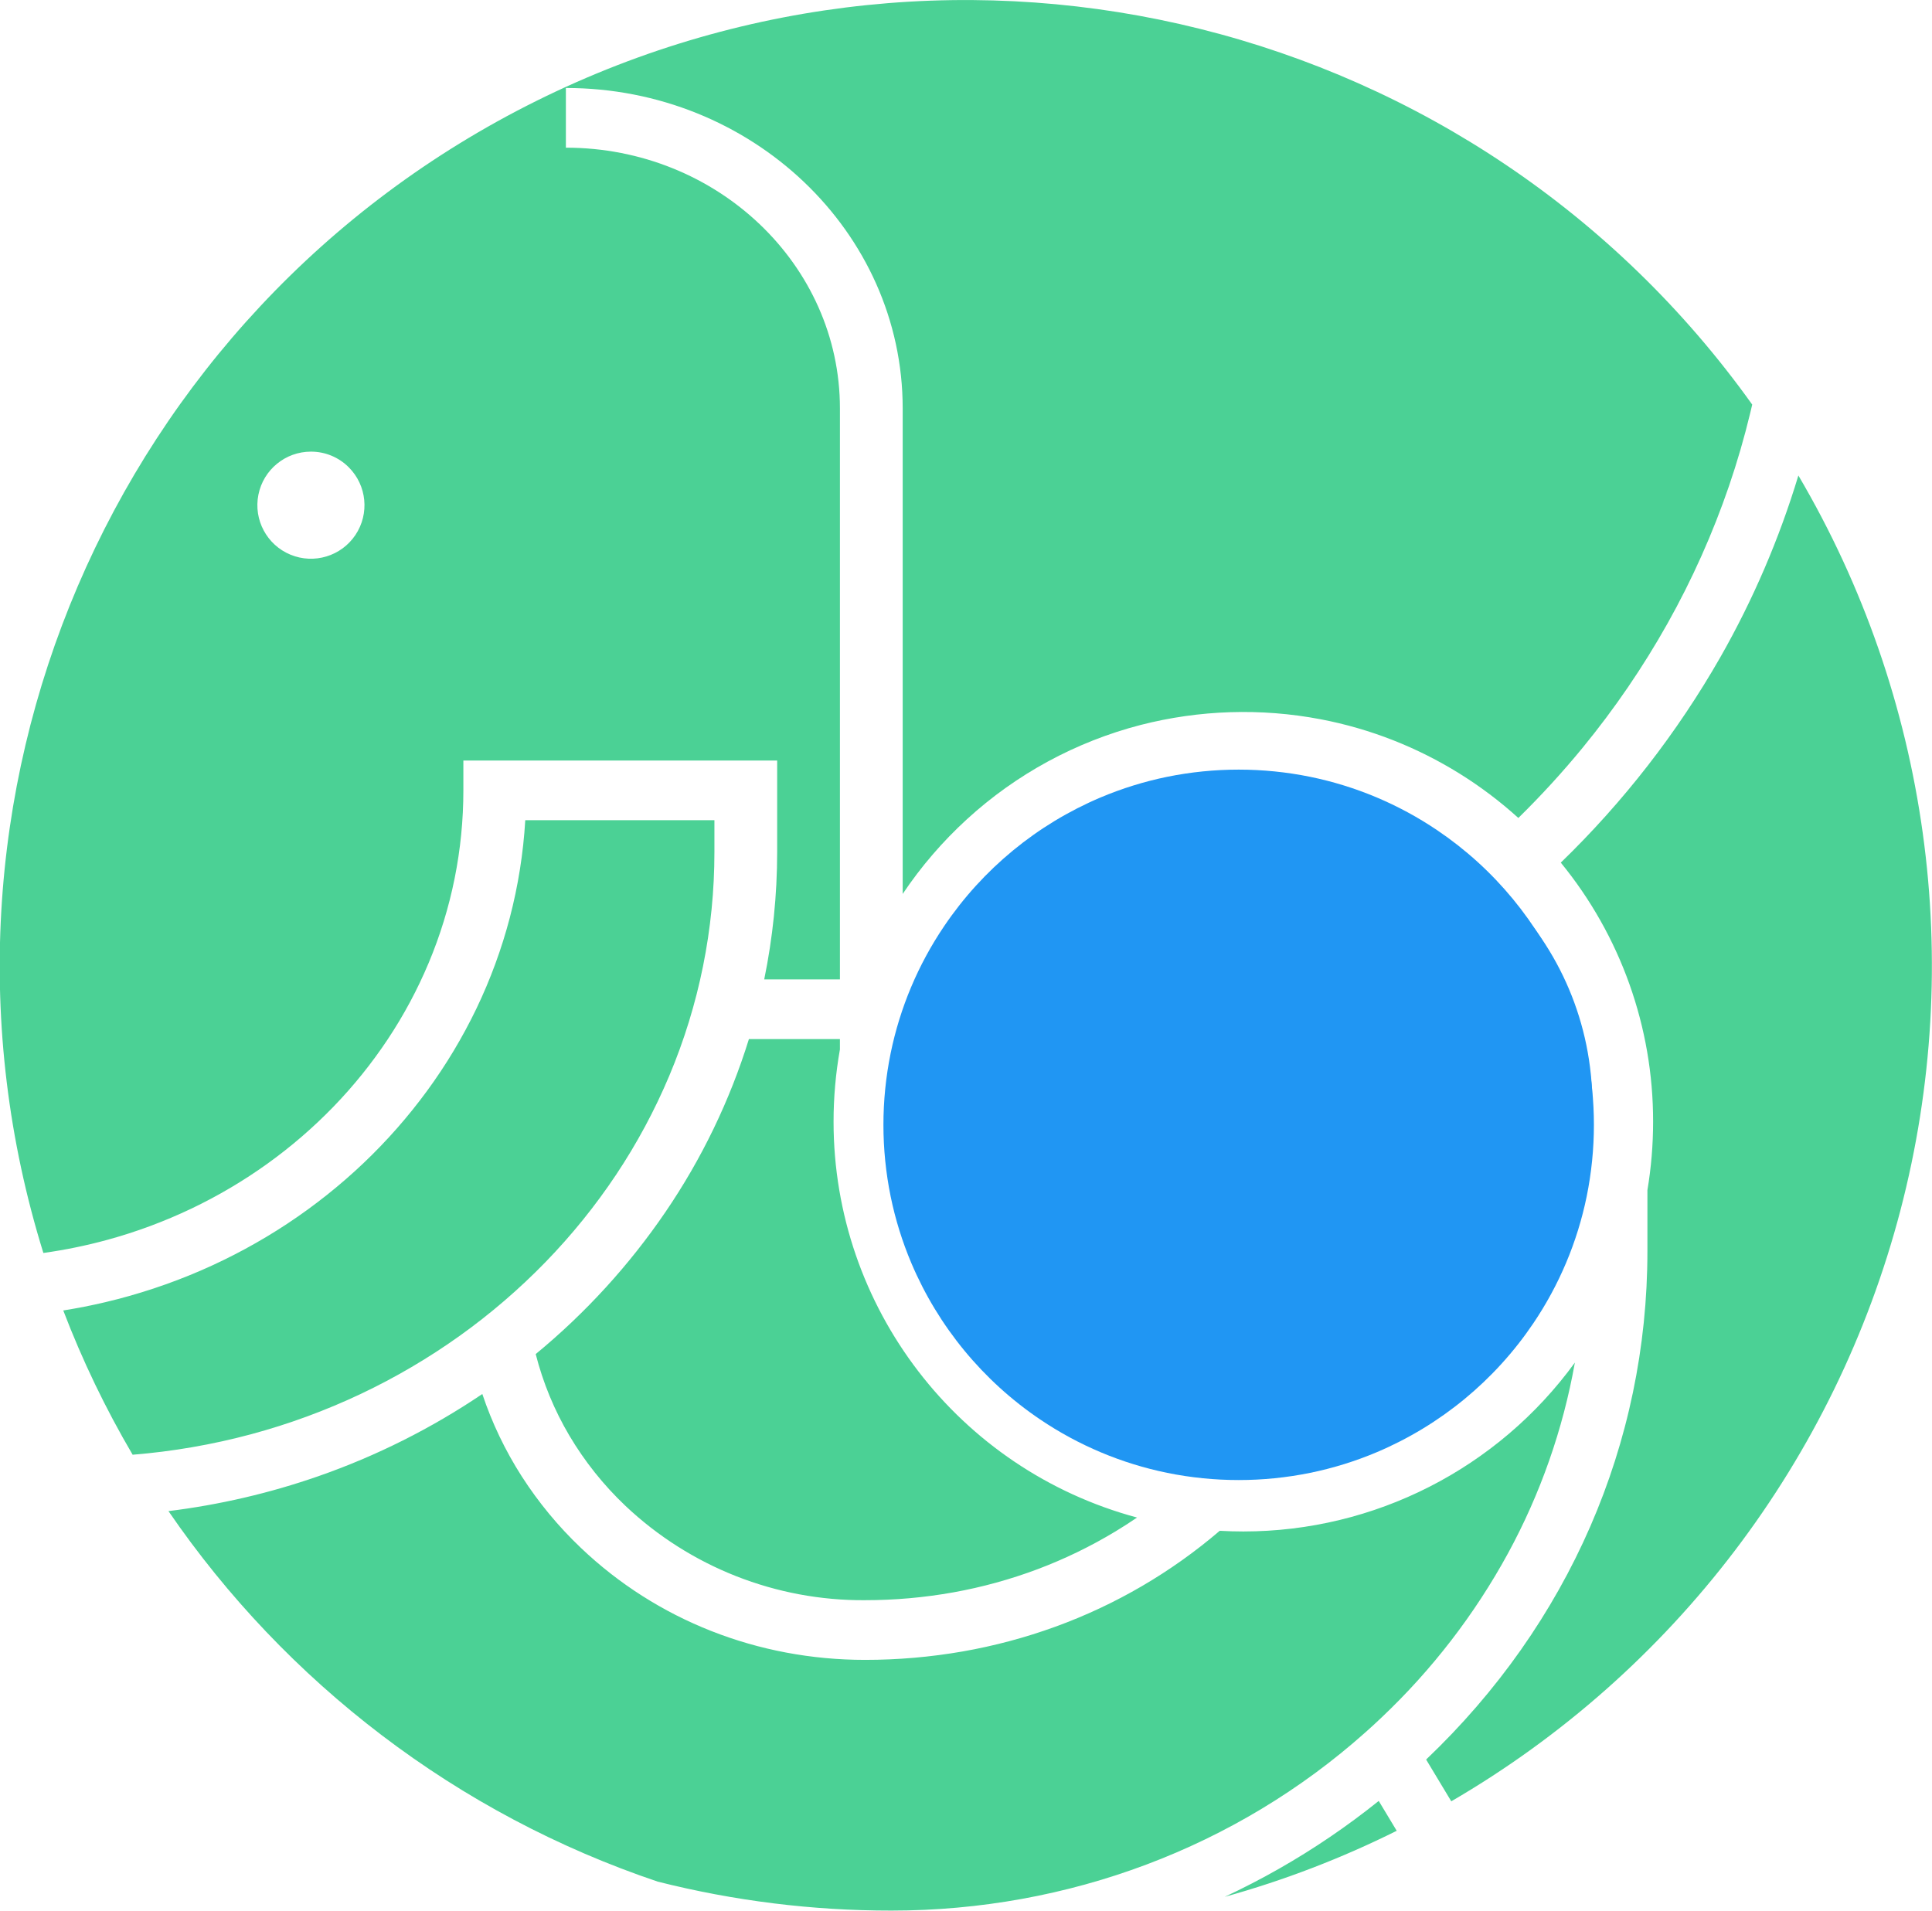
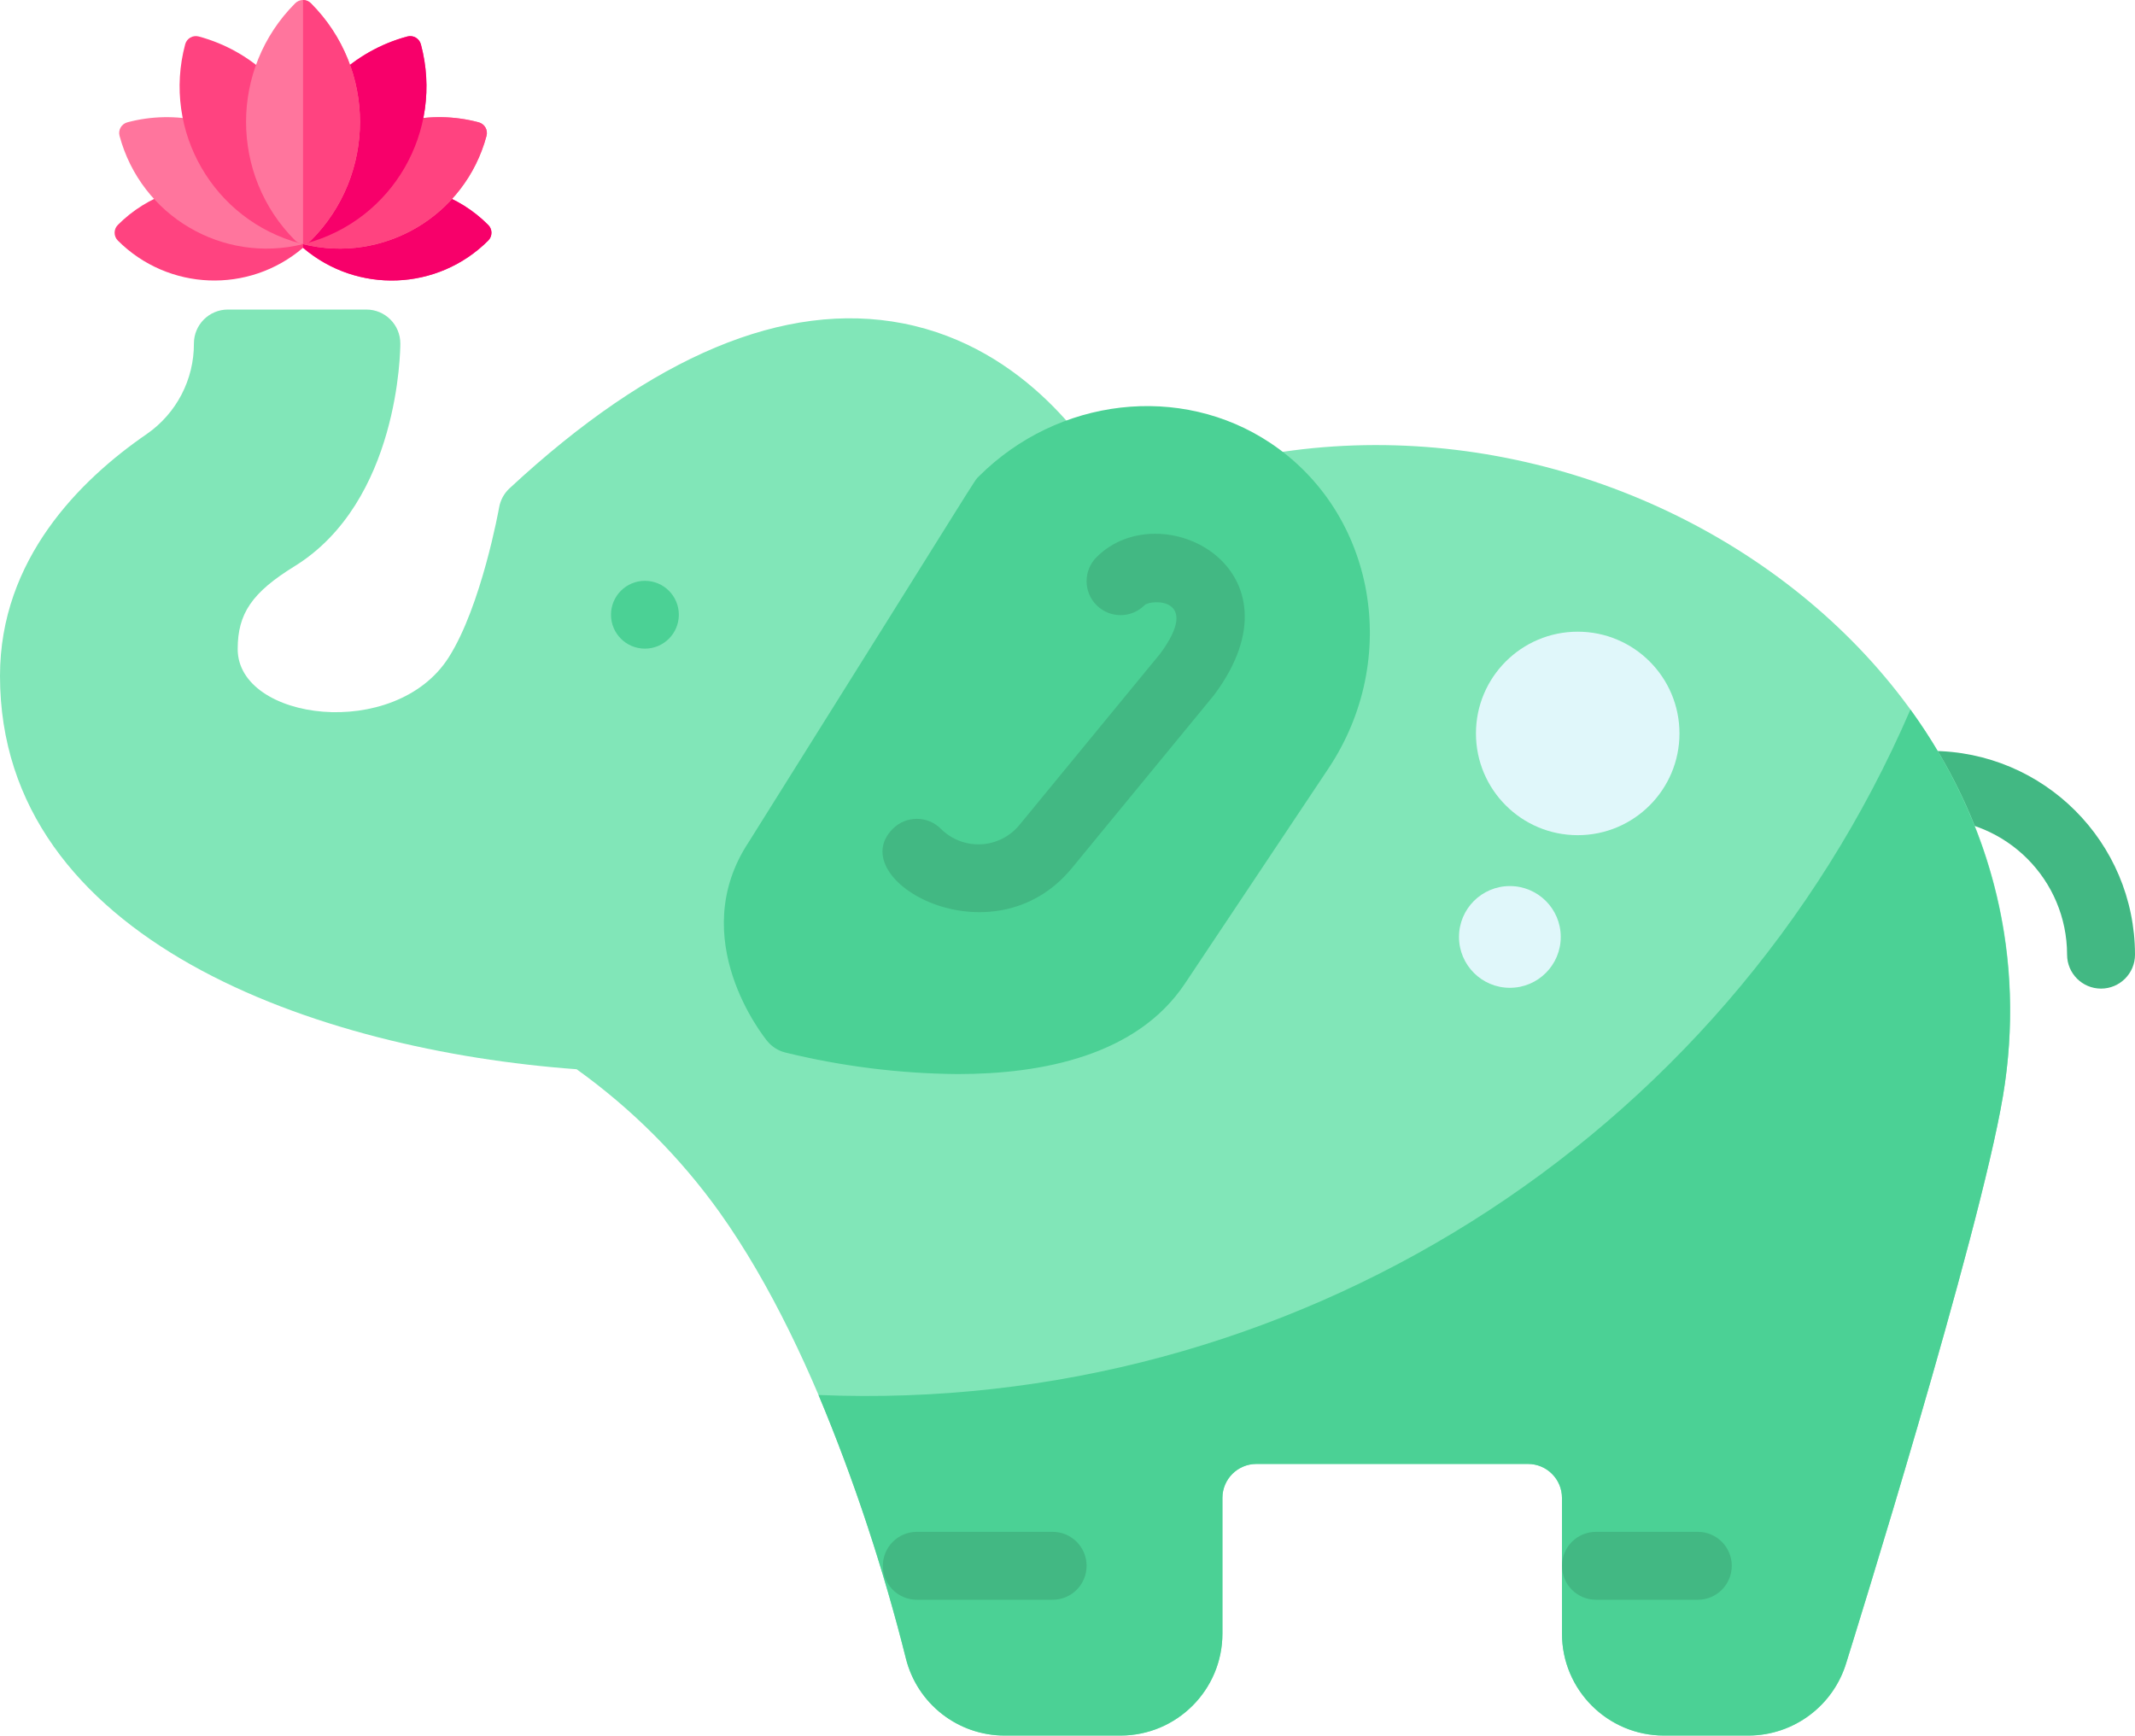
- <svg xmlns="http://www.w3.org/2000/svg" width="619.166" height="612.346" viewBox="0 0 619.166 612.346">
-   <defs>
-     <linearGradient id="a" x1="0.79" y1="0.095" x2="0.188" y2="0.892" gradientUnits="objectBoundingBox">
-       <stop offset="0" stop-color="#4bd195" />
-       <stop offset="1" stop-color="#4bd195" />
-     </linearGradient>
-   </defs>
-   <g transform="translate(-1583.499 -7030)">
-     <path d="M285.683,612.346a304.771,304.771,0,0,1-74.891-9.279,308.78,308.78,0,0,1-88.411-46.893,311.324,311.324,0,0,1-68.393-71.861,232.158,232.158,0,0,0,47.985-11.168,227.849,227.849,0,0,0,52.6-26.366A118.775,118.775,0,0,0,167.2,473.164a124.221,124.221,0,0,0,19,22.969c24.309,23.126,56.634,35.861,91.019,35.861a181.919,181.919,0,0,0,31.3-2.7,175.615,175.615,0,0,0,29.758-7.949A170.578,170.578,0,0,0,390.9,490.623c2.5.142,5.048.215,7.566.215a131.382,131.382,0,0,0,106.252-54.13A201.955,201.955,0,0,1,483.254,497.9a212.672,212.672,0,0,1-40.481,52.551c-1.843,1.753-3.551,3.322-5.222,4.8C396.264,592.067,342.329,612.346,285.683,612.346Zm106.792-4.4v0c5.914-2.767,11.761-5.791,17.38-8.988a243.052,243.052,0,0,0,32-21.757l5.762,9.57A308.243,308.243,0,0,1,392.475,607.942Zm72.632-30.619v0h0l-8.064-13.393c45.734-43.511,70.92-101.366,70.92-162.907V381.444a132.659,132.659,0,0,0,1.823-21.929A130.791,130.791,0,0,0,500.2,276.474,296.417,296.417,0,0,0,551.358,210.6a283.034,283.034,0,0,0,24.986-58.206A309.846,309.846,0,0,1,465.107,577.323Zm-187.884-64.46a110.764,110.764,0,0,1-76.8-30.257,104.257,104.257,0,0,1-17.955-22.5,99.491,99.491,0,0,1-10.785-26.128,218,218,0,0,0,41.57-45.512,207.537,207.537,0,0,0,26.757-55.442h29.167v3.318a132.6,132.6,0,0,0-2.038,23.17A131.392,131.392,0,0,0,364.4,486.377c-2.265,1.545-4.589,3.039-6.907,4.441a151.248,151.248,0,0,1-24.937,12.1,154.639,154.639,0,0,1-26.941,7.422A160.241,160.241,0,0,1,277.223,512.862ZM42.509,466.245h0a309.108,309.108,0,0,1-22.235-46.24c4.491-.712,9-1.6,13.393-2.634A182.913,182.913,0,0,0,64.28,407.238,180.68,180.68,0,0,0,92.071,392.2a177.676,177.676,0,0,0,24.387-19.384,172.951,172.951,0,0,0,20.4-23.179A167.434,167.434,0,0,0,152.7,323.221a162.836,162.836,0,0,0,10.684-29.106,161.185,161.185,0,0,0,4.953-31.237h60.619v10.156a184.69,184.69,0,0,1-14.466,71.758,190.627,190.627,0,0,1-17.028,31.688,197.161,197.161,0,0,1-22.62,28,202.944,202.944,0,0,1-27.508,23.647,206.85,206.85,0,0,1-31.693,18.622,209.421,209.421,0,0,1-35.175,12.929,212.627,212.627,0,0,1-37.953,6.566ZM13.9,401.576h0A309.652,309.652,0,0,1,561.547,129.664c-.229.992-.432,1.856-.622,2.642-1.892,7.867-4.181,15.745-6.8,23.416a266.93,266.93,0,0,1-19.715,44.093,275.193,275.193,0,0,1-27.156,39.77A283.158,283.158,0,0,1,486.6,262.16a131.351,131.351,0,0,0-40.087-24.9,130.692,130.692,0,0,0-23.245-6.729,132.475,132.475,0,0,0-57.746,1.827,131.049,131.049,0,0,0-55.629,30.2,132.131,132.131,0,0,0-20.6,23.945V130.872c0-56.614-48.421-102.672-107.938-102.672V47.33c48.426,0,87.824,37.477,87.824,83.541V313.9H244.917c1.362-6.646,2.4-13.426,3.09-20.152a204.021,204.021,0,0,0,1.06-20.71V243.746H148.5v9.566a142.729,142.729,0,0,1-11.123,55.311,147.184,147.184,0,0,1-13.089,24.438A152.162,152.162,0,0,1,106.9,354.669,156.691,156.691,0,0,1,85.74,372.936,159.753,159.753,0,0,1,61.362,387.35,161.935,161.935,0,0,1,34.295,397.4a164.135,164.135,0,0,1-20.4,4.179ZM99.643,144.751a17.163,17.163,0,1,0,12.138,5.027A17.053,17.053,0,0,0,99.643,144.751Z" transform="translate(1583.499 7030)" fill="url(#a)" />
-     <path d="M113.847,227.693A114.684,114.684,0,0,1,90.9,225.38a113.223,113.223,0,0,1-40.709-17.13A114.181,114.181,0,0,1,8.947,158.161a113.273,113.273,0,0,1-6.634-21.37,114.956,114.956,0,0,1,0-45.888,113.22,113.22,0,0,1,17.13-40.709A114.182,114.182,0,0,1,69.532,8.947,113.28,113.28,0,0,1,90.9,2.313a114.956,114.956,0,0,1,45.888,0A113.216,113.216,0,0,1,177.5,19.443a114.181,114.181,0,0,1,41.247,50.089,113.27,113.27,0,0,1,6.634,21.37,114.959,114.959,0,0,1,0,45.888,113.219,113.219,0,0,1-17.13,40.709,114.177,114.177,0,0,1-50.089,41.247,113.275,113.275,0,0,1-21.37,6.634A114.683,114.683,0,0,1,113.847,227.693Zm0-168.773A54.675,54.675,0,0,0,83.137,68.3a55.085,55.085,0,0,0-19.9,24.166A54.853,54.853,0,0,0,68.3,144.556a55.086,55.086,0,0,0,24.166,19.9,54.854,54.854,0,0,0,52.089-5.064,55.086,55.086,0,0,0,19.9-24.166,54.854,54.854,0,0,0-5.064-52.089,55.082,55.082,0,0,0-24.166-19.9A54.577,54.577,0,0,0,113.847,58.921Z" transform="translate(1866.619 7276.664)" fill="#2096f3" />
-     <circle cx="95.5" cy="95.5" r="95.5" transform="translate(1902.832 7288.674)" fill="#2096f3" />
-     <ellipse cx="68" cy="68.5" rx="68" ry="68.5" transform="translate(1902.832 7315.674)" fill="#2096f3" />
+ <svg xmlns="http://www.w3.org/2000/svg" width="755.307" height="614.061" viewBox="0 0 755.307 614.061">
+   <g id="Logo" transform="translate(-1200 -16953.064)">
+     <g id="Group_1308" data-name="Group 1308" transform="translate(1200 16953.064)">
+       <path id="Path_3911" data-name="Path 3911" d="M468.013,96a12.013,12.013,0,0,0,0,24.026,48.105,48.105,0,0,1,48.051,48.051,12.013,12.013,0,1,0,24.026,0A72.157,72.157,0,0,0,468.013,96Z" transform="translate(215.217 169.689)" fill="#42b883" />
+       <path id="Path_3910" data-name="Path 3910" d="M618.633,504.539h-30A36.081,36.081,0,0,1,552.591,468.5V420.449a12.026,12.026,0,0,0-12.013-12.013h-96.1a12.026,12.026,0,0,0-12.013,12.013V468.5a36.081,36.081,0,0,1-36.039,36.039H355.442a36.009,36.009,0,0,1-34.966-27.31c-7.6-30.323-29.229-106.414-65.973-157.919A219.59,219.59,0,0,0,204,268.787C112.385,262.107,0,223.332,0,129.613,0,88.39,28.244,60.319,51.938,44.03A38.762,38.762,0,0,0,68.6,12.013,12.013,12.013,0,0,1,80.612,0h49a12.013,12.013,0,0,1,12.013,12.013c0,2.275-.425,55.963-37.429,78.819-15.033,9.287-20.106,16.683-20.106,29.3,0,25.4,55.643,32.666,74.6,3.014,11.63-18.192,17.829-52.8,17.89-53.146a12.013,12.013,0,0,1,3.656-6.721C230.767,16.354,277.617-3.273,319.48,4.9c43.979,8.6,67.35,45.2,73.906,57.126l6.2,3.386C550.37,1.99,735.12,120.083,708.592,278.282c-8.3,49.488-53.029,192.851-55.387,200.389a36.216,36.216,0,0,1-34.573,25.868Z" transform="translate(0 109.522)" fill="#81e6b8" />
+       <path id="Path_3913" data-name="Path 3913" d="M579.131,94.253A402.4,402.4,0,0,1,192.842,336.762a653.9,653.9,0,0,1,30.9,93.193,36.008,36.008,0,0,0,34.966,27.307h40.982a36.081,36.081,0,0,0,36.039-36.039V373.172a12.026,12.026,0,0,1,12.013-12.013h96.1a12.026,12.026,0,0,1,12.013,12.013v48.051A36.081,36.081,0,0,0,491.9,457.261h30a36.216,36.216,0,0,0,34.573-25.868c2.357-7.538,47.087-150.9,55.387-200.389,8.1-48.334-3.5-96.341-32.73-136.751Z" transform="translate(96.73 156.8)" fill="#4bd195" />
+       <path id="Path_3914" data-name="Path 3914" d="M253.2,259.086a265.988,265.988,0,0,1-61.054-7.658,12.013,12.013,0,0,1-6.23-3.99c-1.2-1.467-29.233-36.262-6.544-70.5C263.588,42.66,258.847,49.5,260.694,47.657c28.08-28.029,71.476-33.01,103.193-11.854,37.148,24.776,46.362,76.432,20.539,115.152l-50.783,76.131c-16.944,25.4-50.337,32-80.442,32Z" transform="translate(85.543 120.932)" fill="#4bd195" />
+       <path id="Path_3915" data-name="Path 3915" d="M211.563,157.212a12.013,12.013,0,0,1,16.989,0,18.785,18.785,0,0,0,27.816-1.359l49.867-60.7c14.677-19.971-3.494-19.163-5.605-17.051A12.013,12.013,0,0,1,283.64,61.11c22.77-22.775,74.832,4.03,41.713,48.592-.318.432,2.734-3.314-50.421,61.4-28.086,34.195-81.431,4.173-63.369-13.891Z" transform="translate(104.289 136.02)" fill="#42b883" />
+       <circle id="Ellipse_204" data-name="Ellipse 204" cx="12" cy="12" r="12" transform="translate(216.154 205.499)" fill="#4bd195" />
+       <path id="Path_3916" data-name="Path 3916" d="M268.064,312.026H220.013a12.013,12.013,0,1,1,0-24.026h48.051a12.013,12.013,0,1,1,0,24.026Z" transform="translate(104.334 253.984)" fill="#42b883" />
+       <path id="Path_3917" data-name="Path 3917" d="M416.051,312.026H380.013a12.013,12.013,0,0,1,0-24.026h36.039a12.013,12.013,0,1,1,0,24.026Z" transform="translate(184.591 253.984)" fill="#42b883" />
+       <g id="Group_1297" data-name="Group 1297" transform="translate(516.552 223.644)">
+         <circle id="Ellipse_205" data-name="Ellipse 205" cx="36" cy="36" r="36" transform="translate(5.602 -0.146)" fill="#e0f7fa" />
+         <circle id="Ellipse_206" data-name="Ellipse 206" cx="18" cy="18" r="18" transform="translate(-0.398 89.854)" fill="#e0f7fa" />
+       </g>
+       <g id="lotus" transform="translate(40.543 0)">
+         <path id="Path_3924" data-name="Path 3924" d="M132.178,337.663a47.8,47.8,0,0,0-18.5-11.546,3.9,3.9,0,0,0-3.83.754c-.458.4-17.3,16.412-42.112,9.8a3.924,3.924,0,0,0-2.149,0c-24.813,6.611-41.654-9.4-42.112-9.8a3.906,3.906,0,0,0-3.83-.754,47.8,47.8,0,0,0-18.5,11.546,3.909,3.909,0,0,0,0,5.526,48.284,48.284,0,0,0,65.517,2.557,48.284,48.284,0,0,0,65.517-2.557,3.907,3.907,0,0,0,0-5.526Z" transform="translate(0 -258.078)" fill="#ff4380" />
+         <path id="Path_3925" data-name="Path 3925" d="M321.517,337.663a47.8,47.8,0,0,0-18.5-11.546,3.9,3.9,0,0,0-3.83.754c-.458.4-17.3,16.412-42.112,9.8a3.9,3.9,0,0,0-1.072-.15l0,9.224a48.284,48.284,0,0,0,65.517-2.557,3.908,3.908,0,0,0,0-5.526Z" transform="translate(-189.339 -258.078)" fill="#f7006a" />
+         <path id="Path_3926" data-name="Path 3926" d="M133.294,226.4a54.044,54.044,0,0,0-25.607-.5,3.906,3.906,0,0,0-2.873,2.647,49.709,49.709,0,0,1-33.571,32.9,49.709,49.709,0,0,1-33.571-32.9A3.906,3.906,0,0,0,34.8,225.9a54.041,54.041,0,0,0-25.607.5,3.909,3.909,0,0,0-2.863,4.813,53.819,53.819,0,0,0,64.915,38.314,53.819,53.819,0,0,0,64.915-38.314,3.909,3.909,0,0,0-2.864-4.813Z" transform="translate(-4.581 -183.149)" fill="#ff759d" />
+         <path id="Path_3927" data-name="Path 3927" d="M318.052,226.4a54.045,54.045,0,0,0-25.607-.5,3.906,3.906,0,0,0-2.873,2.647A49.709,49.709,0,0,1,256,261.443v8.084a53.818,53.818,0,0,0,64.915-38.314,3.909,3.909,0,0,0-2.863-4.813Z" transform="translate(-189.339 -183.149)" fill="#ff4380" />
+         <path id="Path_3928" data-name="Path 3928" d="M173.7,117.372a3.906,3.906,0,0,0-4.783-2.761,57.661,57.661,0,0,0-24.983,14.1,3.906,3.906,0,0,0-1.085,3.752A51.567,51.567,0,0,1,132.009,178.3a51.567,51.567,0,0,1-10.836-45.842,3.906,3.906,0,0,0-1.085-3.752,57.663,57.663,0,0,0-24.983-14.1,3.906,3.906,0,0,0-4.783,2.761A57.523,57.523,0,0,0,131,187.825a3.918,3.918,0,0,0,2.027,0A57.522,57.522,0,0,0,173.7,117.372Z" transform="translate(-65.348 -101.702)" fill="#ff4380" />
+         <path id="Path_3929" data-name="Path 3929" d="M297.682,117.372a3.906,3.906,0,0,0-4.783-2.761,57.661,57.661,0,0,0-24.983,14.1,3.906,3.906,0,0,0-1.085,3.752A51.567,51.567,0,0,1,256,178.3l0,9.656a3.933,3.933,0,0,0,1.016-.133,57.523,57.523,0,0,0,40.674-70.453Z" transform="translate(-189.334 -101.702)" fill="#f7006a" />
+         <path id="Path_3930" data-name="Path 3930" d="M198.758,151.675a3.911,3.911,0,0,1-2.764-1.144,59.376,59.376,0,0,1,0-83.967,3.908,3.908,0,0,1,5.526,0,59.376,59.376,0,0,1,0,83.967A3.9,3.9,0,0,1,198.758,151.675Z" transform="translate(-132.097 -65.419)" fill="#ff759d" />
+         <path id="Path_3931" data-name="Path 3931" d="M255.994,151.675l0-86.256a3.911,3.911,0,0,1,2.764,1.144,59.376,59.376,0,0,1,0,83.967,3.906,3.906,0,0,1-2.762,1.144Z" transform="translate(-189.333 -65.419)" fill="#ff4380" />
+         <path id="Path_3932" data-name="Path 3932" d="M256,381.669h0Z" transform="translate(-189.339 -299.319)" />
+       </g>
+     </g>
  </g>
</svg>
